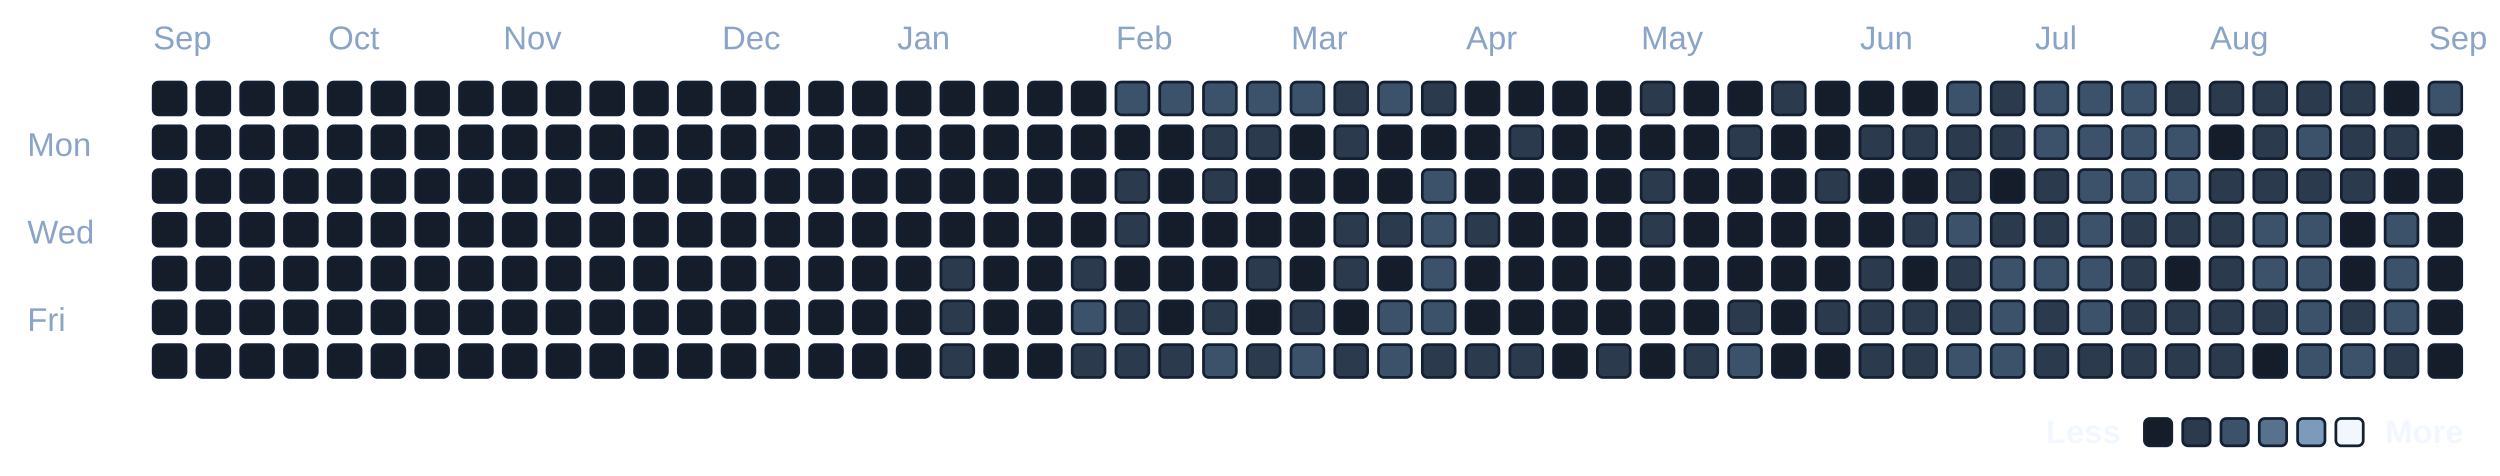
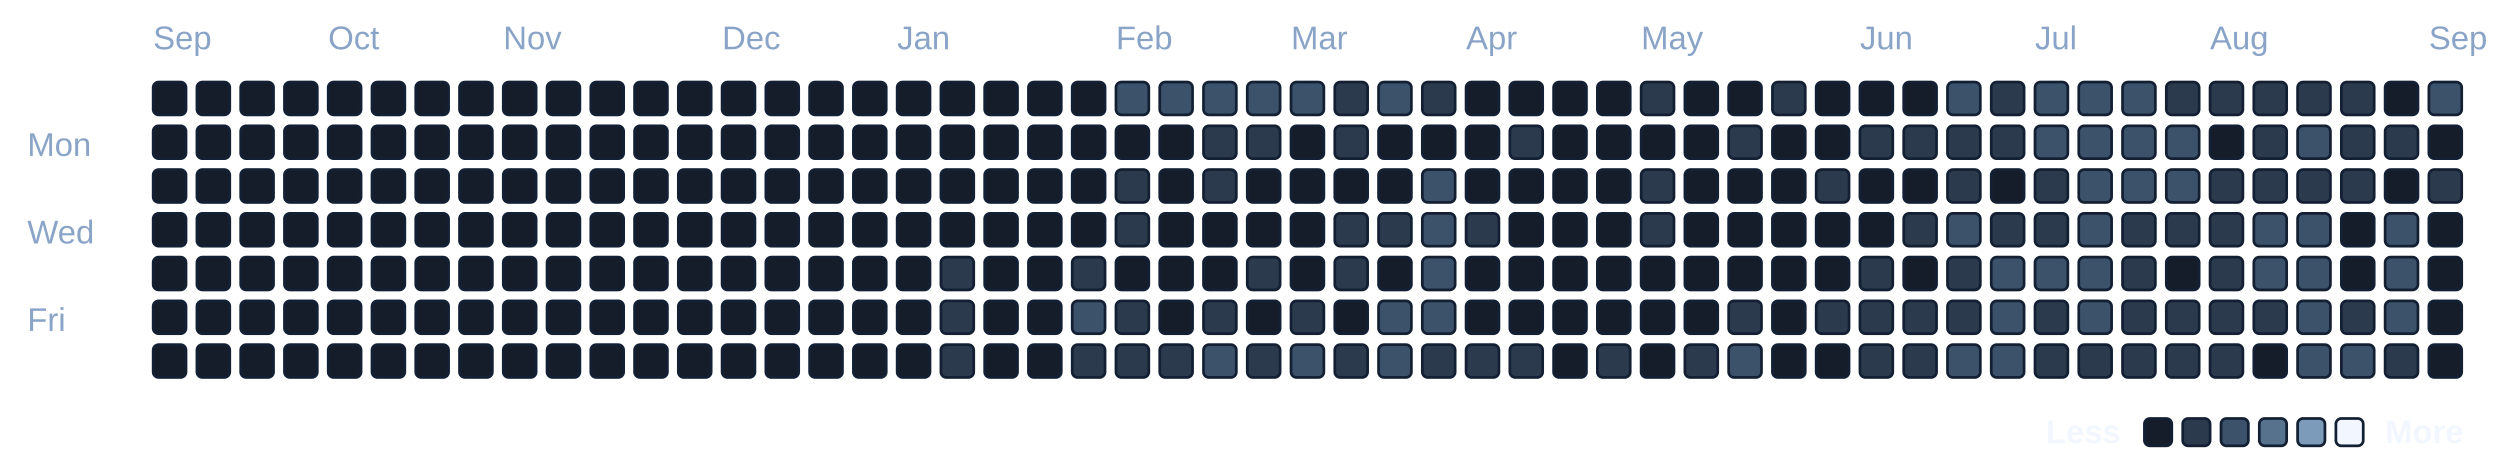
<svg xmlns="http://www.w3.org/2000/svg" baseProfile="tiny" height="174" version="1.2" width="914">
  <defs />
  <text fill="#8AA4C8" font-family="Segoe UI, Arial, sans-serif" font-size="12px" x="56" y="18">Sep</text>
  <text fill="#8AA4C8" font-family="Segoe UI, Arial, sans-serif" font-size="12px" x="120" y="18">Oct</text>
  <text fill="#8AA4C8" font-family="Segoe UI, Arial, sans-serif" font-size="12px" x="184" y="18">Nov</text>
  <text fill="#8AA4C8" font-family="Segoe UI, Arial, sans-serif" font-size="12px" x="264" y="18">Dec</text>
  <text fill="#8AA4C8" font-family="Segoe UI, Arial, sans-serif" font-size="12px" x="328" y="18">Jan</text>
  <text fill="#8AA4C8" font-family="Segoe UI, Arial, sans-serif" font-size="12px" x="408" y="18">Feb</text>
  <text fill="#8AA4C8" font-family="Segoe UI, Arial, sans-serif" font-size="12px" x="472" y="18">Mar</text>
  <text fill="#8AA4C8" font-family="Segoe UI, Arial, sans-serif" font-size="12px" x="536" y="18">Apr</text>
  <text fill="#8AA4C8" font-family="Segoe UI, Arial, sans-serif" font-size="12px" x="600" y="18">May</text>
  <text fill="#8AA4C8" font-family="Segoe UI, Arial, sans-serif" font-size="12px" x="680" y="18">Jun</text>
  <text fill="#8AA4C8" font-family="Segoe UI, Arial, sans-serif" font-size="12px" x="744" y="18">Jul</text>
  <text fill="#8AA4C8" font-family="Segoe UI, Arial, sans-serif" font-size="12px" x="808" y="18">Aug</text>
  <text fill="#8AA4C8" font-family="Segoe UI, Arial, sans-serif" font-size="12px" x="888" y="18">Sep</text>
  <text fill="#8AA4C8" font-family="Segoe UI, Arial, sans-serif" font-size="12px" x="10" y="57">Mon</text>
  <text fill="#8AA4C8" font-family="Segoe UI, Arial, sans-serif" font-size="12px" x="10" y="89">Wed</text>
  <text fill="#8AA4C8" font-family="Segoe UI, Arial, sans-serif" font-size="12px" x="10" y="121">Fri</text>
  <rect fill="#151D2B" height="12" rx="2" ry="2" stroke="#132033" stroke-width="1" width="12" x="56" y="30" />
  <rect fill="#151D2B" height="12" rx="2" ry="2" stroke="#132033" stroke-width="1" width="12" x="56" y="46" />
  <rect fill="#151D2B" height="12" rx="2" ry="2" stroke="#132033" stroke-width="1" width="12" x="56" y="62" />
  <rect fill="#151D2B" height="12" rx="2" ry="2" stroke="#132033" stroke-width="1" width="12" x="56" y="78" />
  <rect fill="#151D2B" height="12" rx="2" ry="2" stroke="#132033" stroke-width="1" width="12" x="56" y="94" />
  <rect fill="#151D2B" height="12" rx="2" ry="2" stroke="#132033" stroke-width="1" width="12" x="56" y="110" />
  <rect fill="#151D2B" height="12" rx="2" ry="2" stroke="#132033" stroke-width="1" width="12" x="56" y="126" />
  <rect fill="#151D2B" height="12" rx="2" ry="2" stroke="#132033" stroke-width="1" width="12" x="72" y="30" />
  <rect fill="#151D2B" height="12" rx="2" ry="2" stroke="#132033" stroke-width="1" width="12" x="72" y="46" />
  <rect fill="#151D2B" height="12" rx="2" ry="2" stroke="#132033" stroke-width="1" width="12" x="72" y="62" />
  <rect fill="#151D2B" height="12" rx="2" ry="2" stroke="#132033" stroke-width="1" width="12" x="72" y="78" />
  <rect fill="#151D2B" height="12" rx="2" ry="2" stroke="#132033" stroke-width="1" width="12" x="72" y="94" />
  <rect fill="#151D2B" height="12" rx="2" ry="2" stroke="#132033" stroke-width="1" width="12" x="72" y="110" />
  <rect fill="#151D2B" height="12" rx="2" ry="2" stroke="#132033" stroke-width="1" width="12" x="72" y="126" />
  <rect fill="#151D2B" height="12" rx="2" ry="2" stroke="#132033" stroke-width="1" width="12" x="88" y="30" />
  <rect fill="#151D2B" height="12" rx="2" ry="2" stroke="#132033" stroke-width="1" width="12" x="88" y="46" />
  <rect fill="#151D2B" height="12" rx="2" ry="2" stroke="#132033" stroke-width="1" width="12" x="88" y="62" />
  <rect fill="#151D2B" height="12" rx="2" ry="2" stroke="#132033" stroke-width="1" width="12" x="88" y="78" />
  <rect fill="#151D2B" height="12" rx="2" ry="2" stroke="#132033" stroke-width="1" width="12" x="88" y="94" />
  <rect fill="#151D2B" height="12" rx="2" ry="2" stroke="#132033" stroke-width="1" width="12" x="88" y="110" />
  <rect fill="#151D2B" height="12" rx="2" ry="2" stroke="#132033" stroke-width="1" width="12" x="88" y="126" />
  <rect fill="#151D2B" height="12" rx="2" ry="2" stroke="#132033" stroke-width="1" width="12" x="104" y="30" />
  <rect fill="#151D2B" height="12" rx="2" ry="2" stroke="#132033" stroke-width="1" width="12" x="104" y="46" />
  <rect fill="#151D2B" height="12" rx="2" ry="2" stroke="#132033" stroke-width="1" width="12" x="104" y="62" />
  <rect fill="#151D2B" height="12" rx="2" ry="2" stroke="#132033" stroke-width="1" width="12" x="104" y="78" />
  <rect fill="#151D2B" height="12" rx="2" ry="2" stroke="#132033" stroke-width="1" width="12" x="104" y="94" />
  <rect fill="#151D2B" height="12" rx="2" ry="2" stroke="#132033" stroke-width="1" width="12" x="104" y="110" />
  <rect fill="#151D2B" height="12" rx="2" ry="2" stroke="#132033" stroke-width="1" width="12" x="104" y="126" />
  <rect fill="#151D2B" height="12" rx="2" ry="2" stroke="#132033" stroke-width="1" width="12" x="120" y="30" />
  <rect fill="#151D2B" height="12" rx="2" ry="2" stroke="#132033" stroke-width="1" width="12" x="120" y="46" />
  <rect fill="#151D2B" height="12" rx="2" ry="2" stroke="#132033" stroke-width="1" width="12" x="120" y="62" />
  <rect fill="#151D2B" height="12" rx="2" ry="2" stroke="#132033" stroke-width="1" width="12" x="120" y="78" />
  <rect fill="#151D2B" height="12" rx="2" ry="2" stroke="#132033" stroke-width="1" width="12" x="120" y="94" />
  <rect fill="#151D2B" height="12" rx="2" ry="2" stroke="#132033" stroke-width="1" width="12" x="120" y="110" />
  <rect fill="#151D2B" height="12" rx="2" ry="2" stroke="#132033" stroke-width="1" width="12" x="120" y="126" />
  <rect fill="#151D2B" height="12" rx="2" ry="2" stroke="#132033" stroke-width="1" width="12" x="136" y="30" />
  <rect fill="#151D2B" height="12" rx="2" ry="2" stroke="#132033" stroke-width="1" width="12" x="136" y="46" />
  <rect fill="#151D2B" height="12" rx="2" ry="2" stroke="#132033" stroke-width="1" width="12" x="136" y="62" />
  <rect fill="#151D2B" height="12" rx="2" ry="2" stroke="#132033" stroke-width="1" width="12" x="136" y="78" />
  <rect fill="#151D2B" height="12" rx="2" ry="2" stroke="#132033" stroke-width="1" width="12" x="136" y="94" />
  <rect fill="#151D2B" height="12" rx="2" ry="2" stroke="#132033" stroke-width="1" width="12" x="136" y="110" />
  <rect fill="#151D2B" height="12" rx="2" ry="2" stroke="#132033" stroke-width="1" width="12" x="136" y="126" />
  <rect fill="#151D2B" height="12" rx="2" ry="2" stroke="#132033" stroke-width="1" width="12" x="152" y="30" />
  <rect fill="#151D2B" height="12" rx="2" ry="2" stroke="#132033" stroke-width="1" width="12" x="152" y="46" />
  <rect fill="#151D2B" height="12" rx="2" ry="2" stroke="#132033" stroke-width="1" width="12" x="152" y="62" />
  <rect fill="#151D2B" height="12" rx="2" ry="2" stroke="#132033" stroke-width="1" width="12" x="152" y="78" />
  <rect fill="#151D2B" height="12" rx="2" ry="2" stroke="#132033" stroke-width="1" width="12" x="152" y="94" />
  <rect fill="#151D2B" height="12" rx="2" ry="2" stroke="#132033" stroke-width="1" width="12" x="152" y="110" />
  <rect fill="#151D2B" height="12" rx="2" ry="2" stroke="#132033" stroke-width="1" width="12" x="152" y="126" />
  <rect fill="#151D2B" height="12" rx="2" ry="2" stroke="#132033" stroke-width="1" width="12" x="168" y="30" />
  <rect fill="#151D2B" height="12" rx="2" ry="2" stroke="#132033" stroke-width="1" width="12" x="168" y="46" />
  <rect fill="#151D2B" height="12" rx="2" ry="2" stroke="#132033" stroke-width="1" width="12" x="168" y="62" />
  <rect fill="#151D2B" height="12" rx="2" ry="2" stroke="#132033" stroke-width="1" width="12" x="168" y="78" />
  <rect fill="#151D2B" height="12" rx="2" ry="2" stroke="#132033" stroke-width="1" width="12" x="168" y="94" />
  <rect fill="#151D2B" height="12" rx="2" ry="2" stroke="#132033" stroke-width="1" width="12" x="168" y="110" />
  <rect fill="#151D2B" height="12" rx="2" ry="2" stroke="#132033" stroke-width="1" width="12" x="168" y="126" />
  <rect fill="#151D2B" height="12" rx="2" ry="2" stroke="#132033" stroke-width="1" width="12" x="184" y="30" />
  <rect fill="#151D2B" height="12" rx="2" ry="2" stroke="#132033" stroke-width="1" width="12" x="184" y="46" />
  <rect fill="#151D2B" height="12" rx="2" ry="2" stroke="#132033" stroke-width="1" width="12" x="184" y="62" />
  <rect fill="#151D2B" height="12" rx="2" ry="2" stroke="#132033" stroke-width="1" width="12" x="184" y="78" />
  <rect fill="#151D2B" height="12" rx="2" ry="2" stroke="#132033" stroke-width="1" width="12" x="184" y="94" />
  <rect fill="#151D2B" height="12" rx="2" ry="2" stroke="#132033" stroke-width="1" width="12" x="184" y="110" />
  <rect fill="#151D2B" height="12" rx="2" ry="2" stroke="#132033" stroke-width="1" width="12" x="184" y="126" />
  <rect fill="#151D2B" height="12" rx="2" ry="2" stroke="#132033" stroke-width="1" width="12" x="200" y="30" />
  <rect fill="#151D2B" height="12" rx="2" ry="2" stroke="#132033" stroke-width="1" width="12" x="200" y="46" />
  <rect fill="#151D2B" height="12" rx="2" ry="2" stroke="#132033" stroke-width="1" width="12" x="200" y="62" />
  <rect fill="#151D2B" height="12" rx="2" ry="2" stroke="#132033" stroke-width="1" width="12" x="200" y="78" />
  <rect fill="#151D2B" height="12" rx="2" ry="2" stroke="#132033" stroke-width="1" width="12" x="200" y="94" />
  <rect fill="#151D2B" height="12" rx="2" ry="2" stroke="#132033" stroke-width="1" width="12" x="200" y="110" />
  <rect fill="#151D2B" height="12" rx="2" ry="2" stroke="#132033" stroke-width="1" width="12" x="200" y="126" />
  <rect fill="#151D2B" height="12" rx="2" ry="2" stroke="#132033" stroke-width="1" width="12" x="216" y="30" />
  <rect fill="#151D2B" height="12" rx="2" ry="2" stroke="#132033" stroke-width="1" width="12" x="216" y="46" />
  <rect fill="#151D2B" height="12" rx="2" ry="2" stroke="#132033" stroke-width="1" width="12" x="216" y="62" />
  <rect fill="#151D2B" height="12" rx="2" ry="2" stroke="#132033" stroke-width="1" width="12" x="216" y="78" />
  <rect fill="#151D2B" height="12" rx="2" ry="2" stroke="#132033" stroke-width="1" width="12" x="216" y="94" />
  <rect fill="#151D2B" height="12" rx="2" ry="2" stroke="#132033" stroke-width="1" width="12" x="216" y="110" />
  <rect fill="#151D2B" height="12" rx="2" ry="2" stroke="#132033" stroke-width="1" width="12" x="216" y="126" />
  <rect fill="#151D2B" height="12" rx="2" ry="2" stroke="#132033" stroke-width="1" width="12" x="232" y="30" />
  <rect fill="#151D2B" height="12" rx="2" ry="2" stroke="#132033" stroke-width="1" width="12" x="232" y="46" />
  <rect fill="#151D2B" height="12" rx="2" ry="2" stroke="#132033" stroke-width="1" width="12" x="232" y="62" />
  <rect fill="#151D2B" height="12" rx="2" ry="2" stroke="#132033" stroke-width="1" width="12" x="232" y="78" />
  <rect fill="#151D2B" height="12" rx="2" ry="2" stroke="#132033" stroke-width="1" width="12" x="232" y="94" />
  <rect fill="#151D2B" height="12" rx="2" ry="2" stroke="#132033" stroke-width="1" width="12" x="232" y="110" />
  <rect fill="#151D2B" height="12" rx="2" ry="2" stroke="#132033" stroke-width="1" width="12" x="232" y="126" />
  <rect fill="#151D2B" height="12" rx="2" ry="2" stroke="#132033" stroke-width="1" width="12" x="248" y="30" />
  <rect fill="#151D2B" height="12" rx="2" ry="2" stroke="#132033" stroke-width="1" width="12" x="248" y="46" />
  <rect fill="#151D2B" height="12" rx="2" ry="2" stroke="#132033" stroke-width="1" width="12" x="248" y="62" />
  <rect fill="#151D2B" height="12" rx="2" ry="2" stroke="#132033" stroke-width="1" width="12" x="248" y="78" />
  <rect fill="#151D2B" height="12" rx="2" ry="2" stroke="#132033" stroke-width="1" width="12" x="248" y="94" />
  <rect fill="#151D2B" height="12" rx="2" ry="2" stroke="#132033" stroke-width="1" width="12" x="248" y="110" />
  <rect fill="#151D2B" height="12" rx="2" ry="2" stroke="#132033" stroke-width="1" width="12" x="248" y="126" />
  <rect fill="#151D2B" height="12" rx="2" ry="2" stroke="#132033" stroke-width="1" width="12" x="264" y="30" />
  <rect fill="#151D2B" height="12" rx="2" ry="2" stroke="#132033" stroke-width="1" width="12" x="264" y="46" />
  <rect fill="#151D2B" height="12" rx="2" ry="2" stroke="#132033" stroke-width="1" width="12" x="264" y="62" />
  <rect fill="#151D2B" height="12" rx="2" ry="2" stroke="#132033" stroke-width="1" width="12" x="264" y="78" />
  <rect fill="#151D2B" height="12" rx="2" ry="2" stroke="#132033" stroke-width="1" width="12" x="264" y="94" />
  <rect fill="#151D2B" height="12" rx="2" ry="2" stroke="#132033" stroke-width="1" width="12" x="264" y="110" />
  <rect fill="#151D2B" height="12" rx="2" ry="2" stroke="#132033" stroke-width="1" width="12" x="264" y="126" />
  <rect fill="#151D2B" height="12" rx="2" ry="2" stroke="#132033" stroke-width="1" width="12" x="280" y="30" />
  <rect fill="#151D2B" height="12" rx="2" ry="2" stroke="#132033" stroke-width="1" width="12" x="280" y="46" />
  <rect fill="#151D2B" height="12" rx="2" ry="2" stroke="#132033" stroke-width="1" width="12" x="280" y="62" />
  <rect fill="#151D2B" height="12" rx="2" ry="2" stroke="#132033" stroke-width="1" width="12" x="280" y="78" />
  <rect fill="#151D2B" height="12" rx="2" ry="2" stroke="#132033" stroke-width="1" width="12" x="280" y="94" />
  <rect fill="#151D2B" height="12" rx="2" ry="2" stroke="#132033" stroke-width="1" width="12" x="280" y="110" />
  <rect fill="#151D2B" height="12" rx="2" ry="2" stroke="#132033" stroke-width="1" width="12" x="280" y="126" />
  <rect fill="#151D2B" height="12" rx="2" ry="2" stroke="#132033" stroke-width="1" width="12" x="296" y="30" />
  <rect fill="#151D2B" height="12" rx="2" ry="2" stroke="#132033" stroke-width="1" width="12" x="296" y="46" />
  <rect fill="#151D2B" height="12" rx="2" ry="2" stroke="#132033" stroke-width="1" width="12" x="296" y="62" />
  <rect fill="#151D2B" height="12" rx="2" ry="2" stroke="#132033" stroke-width="1" width="12" x="296" y="78" />
  <rect fill="#151D2B" height="12" rx="2" ry="2" stroke="#132033" stroke-width="1" width="12" x="296" y="94" />
  <rect fill="#151D2B" height="12" rx="2" ry="2" stroke="#132033" stroke-width="1" width="12" x="296" y="110" />
  <rect fill="#151D2B" height="12" rx="2" ry="2" stroke="#132033" stroke-width="1" width="12" x="296" y="126" />
  <rect fill="#151D2B" height="12" rx="2" ry="2" stroke="#132033" stroke-width="1" width="12" x="312" y="30" />
  <rect fill="#151D2B" height="12" rx="2" ry="2" stroke="#132033" stroke-width="1" width="12" x="312" y="46" />
  <rect fill="#151D2B" height="12" rx="2" ry="2" stroke="#132033" stroke-width="1" width="12" x="312" y="62" />
  <rect fill="#151D2B" height="12" rx="2" ry="2" stroke="#132033" stroke-width="1" width="12" x="312" y="78" />
  <rect fill="#151D2B" height="12" rx="2" ry="2" stroke="#132033" stroke-width="1" width="12" x="312" y="94" />
  <rect fill="#151D2B" height="12" rx="2" ry="2" stroke="#132033" stroke-width="1" width="12" x="312" y="110" />
  <rect fill="#151D2B" height="12" rx="2" ry="2" stroke="#132033" stroke-width="1" width="12" x="312" y="126" />
  <rect fill="#151D2B" height="12" rx="2" ry="2" stroke="#132033" stroke-width="1" width="12" x="328" y="30" />
  <rect fill="#151D2B" height="12" rx="2" ry="2" stroke="#132033" stroke-width="1" width="12" x="328" y="46" />
  <rect fill="#151D2B" height="12" rx="2" ry="2" stroke="#132033" stroke-width="1" width="12" x="328" y="62" />
  <rect fill="#151D2B" height="12" rx="2" ry="2" stroke="#132033" stroke-width="1" width="12" x="328" y="78" />
  <rect fill="#151D2B" height="12" rx="2" ry="2" stroke="#132033" stroke-width="1" width="12" x="328" y="94" />
  <rect fill="#151D2B" height="12" rx="2" ry="2" stroke="#132033" stroke-width="1" width="12" x="328" y="110" />
  <rect fill="#151D2B" height="12" rx="2" ry="2" stroke="#132033" stroke-width="1" width="12" x="328" y="126" />
  <rect fill="#151D2B" height="12" rx="2" ry="2" stroke="#132033" stroke-width="1" width="12" x="344" y="30" />
  <rect fill="#151D2B" height="12" rx="2" ry="2" stroke="#132033" stroke-width="1" width="12" x="344" y="46" />
  <rect fill="#151D2B" height="12" rx="2" ry="2" stroke="#132033" stroke-width="1" width="12" x="344" y="62" />
  <rect fill="#151D2B" height="12" rx="2" ry="2" stroke="#132033" stroke-width="1" width="12" x="344" y="78" />
  <rect fill="#2B3A4C" height="12" rx="2" ry="2" stroke="#132033" stroke-width="1" width="12" x="344" y="94" />
  <rect fill="#2B3A4C" height="12" rx="2" ry="2" stroke="#132033" stroke-width="1" width="12" x="344" y="110" />
  <rect fill="#2B3A4C" height="12" rx="2" ry="2" stroke="#132033" stroke-width="1" width="12" x="344" y="126" />
  <rect fill="#151D2B" height="12" rx="2" ry="2" stroke="#132033" stroke-width="1" width="12" x="360" y="30" />
  <rect fill="#151D2B" height="12" rx="2" ry="2" stroke="#132033" stroke-width="1" width="12" x="360" y="46" />
  <rect fill="#151D2B" height="12" rx="2" ry="2" stroke="#132033" stroke-width="1" width="12" x="360" y="62" />
  <rect fill="#151D2B" height="12" rx="2" ry="2" stroke="#132033" stroke-width="1" width="12" x="360" y="78" />
  <rect fill="#151D2B" height="12" rx="2" ry="2" stroke="#132033" stroke-width="1" width="12" x="360" y="94" />
  <rect fill="#151D2B" height="12" rx="2" ry="2" stroke="#132033" stroke-width="1" width="12" x="360" y="110" />
  <rect fill="#151D2B" height="12" rx="2" ry="2" stroke="#132033" stroke-width="1" width="12" x="360" y="126" />
  <rect fill="#151D2B" height="12" rx="2" ry="2" stroke="#132033" stroke-width="1" width="12" x="376" y="30" />
  <rect fill="#151D2B" height="12" rx="2" ry="2" stroke="#132033" stroke-width="1" width="12" x="376" y="46" />
  <rect fill="#151D2B" height="12" rx="2" ry="2" stroke="#132033" stroke-width="1" width="12" x="376" y="62" />
  <rect fill="#151D2B" height="12" rx="2" ry="2" stroke="#132033" stroke-width="1" width="12" x="376" y="78" />
  <rect fill="#151D2B" height="12" rx="2" ry="2" stroke="#132033" stroke-width="1" width="12" x="376" y="94" />
  <rect fill="#151D2B" height="12" rx="2" ry="2" stroke="#132033" stroke-width="1" width="12" x="376" y="110" />
  <rect fill="#151D2B" height="12" rx="2" ry="2" stroke="#132033" stroke-width="1" width="12" x="376" y="126" />
  <rect fill="#151D2B" height="12" rx="2" ry="2" stroke="#132033" stroke-width="1" width="12" x="392" y="30" />
  <rect fill="#151D2B" height="12" rx="2" ry="2" stroke="#132033" stroke-width="1" width="12" x="392" y="46" />
  <rect fill="#151D2B" height="12" rx="2" ry="2" stroke="#132033" stroke-width="1" width="12" x="392" y="62" />
  <rect fill="#151D2B" height="12" rx="2" ry="2" stroke="#132033" stroke-width="1" width="12" x="392" y="78" />
  <rect fill="#2B3A4C" height="12" rx="2" ry="2" stroke="#132033" stroke-width="1" width="12" x="392" y="94" />
  <rect fill="#3C526A" height="12" rx="2" ry="2" stroke="#132033" stroke-width="1" width="12" x="392" y="110" />
  <rect fill="#2B3A4C" height="12" rx="2" ry="2" stroke="#132033" stroke-width="1" width="12" x="392" y="126" />
  <rect fill="#3C526A" height="12" rx="2" ry="2" stroke="#132033" stroke-width="1" width="12" x="408" y="30" />
  <rect fill="#151D2B" height="12" rx="2" ry="2" stroke="#132033" stroke-width="1" width="12" x="408" y="46" />
  <rect fill="#2B3A4C" height="12" rx="2" ry="2" stroke="#132033" stroke-width="1" width="12" x="408" y="62" />
  <rect fill="#2B3A4C" height="12" rx="2" ry="2" stroke="#132033" stroke-width="1" width="12" x="408" y="78" />
  <rect fill="#151D2B" height="12" rx="2" ry="2" stroke="#132033" stroke-width="1" width="12" x="408" y="94" />
  <rect fill="#2B3A4C" height="12" rx="2" ry="2" stroke="#132033" stroke-width="1" width="12" x="408" y="110" />
  <rect fill="#2B3A4C" height="12" rx="2" ry="2" stroke="#132033" stroke-width="1" width="12" x="408" y="126" />
  <rect fill="#3C526A" height="12" rx="2" ry="2" stroke="#132033" stroke-width="1" width="12" x="424" y="30" />
  <rect fill="#151D2B" height="12" rx="2" ry="2" stroke="#132033" stroke-width="1" width="12" x="424" y="46" />
  <rect fill="#151D2B" height="12" rx="2" ry="2" stroke="#132033" stroke-width="1" width="12" x="424" y="62" />
  <rect fill="#151D2B" height="12" rx="2" ry="2" stroke="#132033" stroke-width="1" width="12" x="424" y="78" />
  <rect fill="#151D2B" height="12" rx="2" ry="2" stroke="#132033" stroke-width="1" width="12" x="424" y="94" />
  <rect fill="#151D2B" height="12" rx="2" ry="2" stroke="#132033" stroke-width="1" width="12" x="424" y="110" />
  <rect fill="#2B3A4C" height="12" rx="2" ry="2" stroke="#132033" stroke-width="1" width="12" x="424" y="126" />
  <rect fill="#3C526A" height="12" rx="2" ry="2" stroke="#132033" stroke-width="1" width="12" x="440" y="30" />
  <rect fill="#2B3A4C" height="12" rx="2" ry="2" stroke="#132033" stroke-width="1" width="12" x="440" y="46" />
  <rect fill="#2B3A4C" height="12" rx="2" ry="2" stroke="#132033" stroke-width="1" width="12" x="440" y="62" />
  <rect fill="#151D2B" height="12" rx="2" ry="2" stroke="#132033" stroke-width="1" width="12" x="440" y="78" />
  <rect fill="#151D2B" height="12" rx="2" ry="2" stroke="#132033" stroke-width="1" width="12" x="440" y="94" />
  <rect fill="#2B3A4C" height="12" rx="2" ry="2" stroke="#132033" stroke-width="1" width="12" x="440" y="110" />
  <rect fill="#3C526A" height="12" rx="2" ry="2" stroke="#132033" stroke-width="1" width="12" x="440" y="126" />
  <rect fill="#3C526A" height="12" rx="2" ry="2" stroke="#132033" stroke-width="1" width="12" x="456" y="30" />
  <rect fill="#2B3A4C" height="12" rx="2" ry="2" stroke="#132033" stroke-width="1" width="12" x="456" y="46" />
  <rect fill="#151D2B" height="12" rx="2" ry="2" stroke="#132033" stroke-width="1" width="12" x="456" y="62" />
  <rect fill="#151D2B" height="12" rx="2" ry="2" stroke="#132033" stroke-width="1" width="12" x="456" y="78" />
  <rect fill="#2B3A4C" height="12" rx="2" ry="2" stroke="#132033" stroke-width="1" width="12" x="456" y="94" />
  <rect fill="#151D2B" height="12" rx="2" ry="2" stroke="#132033" stroke-width="1" width="12" x="456" y="110" />
  <rect fill="#2B3A4C" height="12" rx="2" ry="2" stroke="#132033" stroke-width="1" width="12" x="456" y="126" />
  <rect fill="#3C526A" height="12" rx="2" ry="2" stroke="#132033" stroke-width="1" width="12" x="472" y="30" />
  <rect fill="#151D2B" height="12" rx="2" ry="2" stroke="#132033" stroke-width="1" width="12" x="472" y="46" />
  <rect fill="#151D2B" height="12" rx="2" ry="2" stroke="#132033" stroke-width="1" width="12" x="472" y="62" />
  <rect fill="#151D2B" height="12" rx="2" ry="2" stroke="#132033" stroke-width="1" width="12" x="472" y="78" />
  <rect fill="#151D2B" height="12" rx="2" ry="2" stroke="#132033" stroke-width="1" width="12" x="472" y="94" />
  <rect fill="#2B3A4C" height="12" rx="2" ry="2" stroke="#132033" stroke-width="1" width="12" x="472" y="110" />
  <rect fill="#3C526A" height="12" rx="2" ry="2" stroke="#132033" stroke-width="1" width="12" x="472" y="126" />
  <rect fill="#2B3A4C" height="12" rx="2" ry="2" stroke="#132033" stroke-width="1" width="12" x="488" y="30" />
  <rect fill="#2B3A4C" height="12" rx="2" ry="2" stroke="#132033" stroke-width="1" width="12" x="488" y="46" />
  <rect fill="#151D2B" height="12" rx="2" ry="2" stroke="#132033" stroke-width="1" width="12" x="488" y="62" />
  <rect fill="#2B3A4C" height="12" rx="2" ry="2" stroke="#132033" stroke-width="1" width="12" x="488" y="78" />
  <rect fill="#2B3A4C" height="12" rx="2" ry="2" stroke="#132033" stroke-width="1" width="12" x="488" y="94" />
  <rect fill="#151D2B" height="12" rx="2" ry="2" stroke="#132033" stroke-width="1" width="12" x="488" y="110" />
  <rect fill="#2B3A4C" height="12" rx="2" ry="2" stroke="#132033" stroke-width="1" width="12" x="488" y="126" />
  <rect fill="#3C526A" height="12" rx="2" ry="2" stroke="#132033" stroke-width="1" width="12" x="504" y="30" />
  <rect fill="#151D2B" height="12" rx="2" ry="2" stroke="#132033" stroke-width="1" width="12" x="504" y="46" />
  <rect fill="#151D2B" height="12" rx="2" ry="2" stroke="#132033" stroke-width="1" width="12" x="504" y="62" />
  <rect fill="#2B3A4C" height="12" rx="2" ry="2" stroke="#132033" stroke-width="1" width="12" x="504" y="78" />
  <rect fill="#151D2B" height="12" rx="2" ry="2" stroke="#132033" stroke-width="1" width="12" x="504" y="94" />
  <rect fill="#3C526A" height="12" rx="2" ry="2" stroke="#132033" stroke-width="1" width="12" x="504" y="110" />
  <rect fill="#3C526A" height="12" rx="2" ry="2" stroke="#132033" stroke-width="1" width="12" x="504" y="126" />
  <rect fill="#2B3A4C" height="12" rx="2" ry="2" stroke="#132033" stroke-width="1" width="12" x="520" y="30" />
  <rect fill="#151D2B" height="12" rx="2" ry="2" stroke="#132033" stroke-width="1" width="12" x="520" y="46" />
  <rect fill="#3C526A" height="12" rx="2" ry="2" stroke="#132033" stroke-width="1" width="12" x="520" y="62" />
  <rect fill="#3C526A" height="12" rx="2" ry="2" stroke="#132033" stroke-width="1" width="12" x="520" y="78" />
  <rect fill="#3C526A" height="12" rx="2" ry="2" stroke="#132033" stroke-width="1" width="12" x="520" y="94" />
  <rect fill="#3C526A" height="12" rx="2" ry="2" stroke="#132033" stroke-width="1" width="12" x="520" y="110" />
  <rect fill="#2B3A4C" height="12" rx="2" ry="2" stroke="#132033" stroke-width="1" width="12" x="520" y="126" />
  <rect fill="#151D2B" height="12" rx="2" ry="2" stroke="#132033" stroke-width="1" width="12" x="536" y="30" />
  <rect fill="#151D2B" height="12" rx="2" ry="2" stroke="#132033" stroke-width="1" width="12" x="536" y="46" />
  <rect fill="#151D2B" height="12" rx="2" ry="2" stroke="#132033" stroke-width="1" width="12" x="536" y="62" />
  <rect fill="#2B3A4C" height="12" rx="2" ry="2" stroke="#132033" stroke-width="1" width="12" x="536" y="78" />
  <rect fill="#151D2B" height="12" rx="2" ry="2" stroke="#132033" stroke-width="1" width="12" x="536" y="94" />
  <rect fill="#151D2B" height="12" rx="2" ry="2" stroke="#132033" stroke-width="1" width="12" x="536" y="110" />
  <rect fill="#2B3A4C" height="12" rx="2" ry="2" stroke="#132033" stroke-width="1" width="12" x="536" y="126" />
  <rect fill="#151D2B" height="12" rx="2" ry="2" stroke="#132033" stroke-width="1" width="12" x="552" y="30" />
  <rect fill="#2B3A4C" height="12" rx="2" ry="2" stroke="#132033" stroke-width="1" width="12" x="552" y="46" />
  <rect fill="#151D2B" height="12" rx="2" ry="2" stroke="#132033" stroke-width="1" width="12" x="552" y="62" />
  <rect fill="#151D2B" height="12" rx="2" ry="2" stroke="#132033" stroke-width="1" width="12" x="552" y="78" />
  <rect fill="#151D2B" height="12" rx="2" ry="2" stroke="#132033" stroke-width="1" width="12" x="552" y="94" />
  <rect fill="#151D2B" height="12" rx="2" ry="2" stroke="#132033" stroke-width="1" width="12" x="552" y="110" />
  <rect fill="#2B3A4C" height="12" rx="2" ry="2" stroke="#132033" stroke-width="1" width="12" x="552" y="126" />
  <rect fill="#151D2B" height="12" rx="2" ry="2" stroke="#132033" stroke-width="1" width="12" x="568" y="30" />
  <rect fill="#151D2B" height="12" rx="2" ry="2" stroke="#132033" stroke-width="1" width="12" x="568" y="46" />
  <rect fill="#151D2B" height="12" rx="2" ry="2" stroke="#132033" stroke-width="1" width="12" x="568" y="62" />
  <rect fill="#151D2B" height="12" rx="2" ry="2" stroke="#132033" stroke-width="1" width="12" x="568" y="78" />
  <rect fill="#151D2B" height="12" rx="2" ry="2" stroke="#132033" stroke-width="1" width="12" x="568" y="94" />
  <rect fill="#151D2B" height="12" rx="2" ry="2" stroke="#132033" stroke-width="1" width="12" x="568" y="110" />
  <rect fill="#151D2B" height="12" rx="2" ry="2" stroke="#132033" stroke-width="1" width="12" x="568" y="126" />
  <rect fill="#151D2B" height="12" rx="2" ry="2" stroke="#132033" stroke-width="1" width="12" x="584" y="30" />
  <rect fill="#151D2B" height="12" rx="2" ry="2" stroke="#132033" stroke-width="1" width="12" x="584" y="46" />
  <rect fill="#151D2B" height="12" rx="2" ry="2" stroke="#132033" stroke-width="1" width="12" x="584" y="62" />
  <rect fill="#151D2B" height="12" rx="2" ry="2" stroke="#132033" stroke-width="1" width="12" x="584" y="78" />
  <rect fill="#151D2B" height="12" rx="2" ry="2" stroke="#132033" stroke-width="1" width="12" x="584" y="94" />
  <rect fill="#151D2B" height="12" rx="2" ry="2" stroke="#132033" stroke-width="1" width="12" x="584" y="110" />
  <rect fill="#2B3A4C" height="12" rx="2" ry="2" stroke="#132033" stroke-width="1" width="12" x="584" y="126" />
  <rect fill="#2B3A4C" height="12" rx="2" ry="2" stroke="#132033" stroke-width="1" width="12" x="600" y="30" />
  <rect fill="#151D2B" height="12" rx="2" ry="2" stroke="#132033" stroke-width="1" width="12" x="600" y="46" />
  <rect fill="#2B3A4C" height="12" rx="2" ry="2" stroke="#132033" stroke-width="1" width="12" x="600" y="62" />
  <rect fill="#2B3A4C" height="12" rx="2" ry="2" stroke="#132033" stroke-width="1" width="12" x="600" y="78" />
  <rect fill="#151D2B" height="12" rx="2" ry="2" stroke="#132033" stroke-width="1" width="12" x="600" y="94" />
  <rect fill="#151D2B" height="12" rx="2" ry="2" stroke="#132033" stroke-width="1" width="12" x="600" y="110" />
  <rect fill="#151D2B" height="12" rx="2" ry="2" stroke="#132033" stroke-width="1" width="12" x="600" y="126" />
  <rect fill="#151D2B" height="12" rx="2" ry="2" stroke="#132033" stroke-width="1" width="12" x="616" y="30" />
  <rect fill="#151D2B" height="12" rx="2" ry="2" stroke="#132033" stroke-width="1" width="12" x="616" y="46" />
  <rect fill="#151D2B" height="12" rx="2" ry="2" stroke="#132033" stroke-width="1" width="12" x="616" y="62" />
  <rect fill="#151D2B" height="12" rx="2" ry="2" stroke="#132033" stroke-width="1" width="12" x="616" y="78" />
  <rect fill="#151D2B" height="12" rx="2" ry="2" stroke="#132033" stroke-width="1" width="12" x="616" y="94" />
  <rect fill="#151D2B" height="12" rx="2" ry="2" stroke="#132033" stroke-width="1" width="12" x="616" y="110" />
  <rect fill="#2B3A4C" height="12" rx="2" ry="2" stroke="#132033" stroke-width="1" width="12" x="616" y="126" />
  <rect fill="#151D2B" height="12" rx="2" ry="2" stroke="#132033" stroke-width="1" width="12" x="632" y="30" />
  <rect fill="#2B3A4C" height="12" rx="2" ry="2" stroke="#132033" stroke-width="1" width="12" x="632" y="46" />
  <rect fill="#151D2B" height="12" rx="2" ry="2" stroke="#132033" stroke-width="1" width="12" x="632" y="62" />
  <rect fill="#151D2B" height="12" rx="2" ry="2" stroke="#132033" stroke-width="1" width="12" x="632" y="78" />
  <rect fill="#151D2B" height="12" rx="2" ry="2" stroke="#132033" stroke-width="1" width="12" x="632" y="94" />
  <rect fill="#2B3A4C" height="12" rx="2" ry="2" stroke="#132033" stroke-width="1" width="12" x="632" y="110" />
  <rect fill="#3C526A" height="12" rx="2" ry="2" stroke="#132033" stroke-width="1" width="12" x="632" y="126" />
  <rect fill="#2B3A4C" height="12" rx="2" ry="2" stroke="#132033" stroke-width="1" width="12" x="648" y="30" />
  <rect fill="#151D2B" height="12" rx="2" ry="2" stroke="#132033" stroke-width="1" width="12" x="648" y="46" />
  <rect fill="#151D2B" height="12" rx="2" ry="2" stroke="#132033" stroke-width="1" width="12" x="648" y="62" />
  <rect fill="#151D2B" height="12" rx="2" ry="2" stroke="#132033" stroke-width="1" width="12" x="648" y="78" />
  <rect fill="#151D2B" height="12" rx="2" ry="2" stroke="#132033" stroke-width="1" width="12" x="648" y="94" />
  <rect fill="#151D2B" height="12" rx="2" ry="2" stroke="#132033" stroke-width="1" width="12" x="648" y="110" />
  <rect fill="#151D2B" height="12" rx="2" ry="2" stroke="#132033" stroke-width="1" width="12" x="648" y="126" />
  <rect fill="#151D2B" height="12" rx="2" ry="2" stroke="#132033" stroke-width="1" width="12" x="664" y="30" />
  <rect fill="#151D2B" height="12" rx="2" ry="2" stroke="#132033" stroke-width="1" width="12" x="664" y="46" />
  <rect fill="#2B3A4C" height="12" rx="2" ry="2" stroke="#132033" stroke-width="1" width="12" x="664" y="62" />
  <rect fill="#151D2B" height="12" rx="2" ry="2" stroke="#132033" stroke-width="1" width="12" x="664" y="78" />
  <rect fill="#151D2B" height="12" rx="2" ry="2" stroke="#132033" stroke-width="1" width="12" x="664" y="94" />
  <rect fill="#2B3A4C" height="12" rx="2" ry="2" stroke="#132033" stroke-width="1" width="12" x="664" y="110" />
  <rect fill="#151D2B" height="12" rx="2" ry="2" stroke="#132033" stroke-width="1" width="12" x="664" y="126" />
  <rect fill="#151D2B" height="12" rx="2" ry="2" stroke="#132033" stroke-width="1" width="12" x="680" y="30" />
  <rect fill="#2B3A4C" height="12" rx="2" ry="2" stroke="#132033" stroke-width="1" width="12" x="680" y="46" />
  <rect fill="#151D2B" height="12" rx="2" ry="2" stroke="#132033" stroke-width="1" width="12" x="680" y="62" />
  <rect fill="#151D2B" height="12" rx="2" ry="2" stroke="#132033" stroke-width="1" width="12" x="680" y="78" />
  <rect fill="#2B3A4C" height="12" rx="2" ry="2" stroke="#132033" stroke-width="1" width="12" x="680" y="94" />
  <rect fill="#2B3A4C" height="12" rx="2" ry="2" stroke="#132033" stroke-width="1" width="12" x="680" y="110" />
  <rect fill="#2B3A4C" height="12" rx="2" ry="2" stroke="#132033" stroke-width="1" width="12" x="680" y="126" />
  <rect fill="#151D2B" height="12" rx="2" ry="2" stroke="#132033" stroke-width="1" width="12" x="696" y="30" />
  <rect fill="#2B3A4C" height="12" rx="2" ry="2" stroke="#132033" stroke-width="1" width="12" x="696" y="46" />
  <rect fill="#151D2B" height="12" rx="2" ry="2" stroke="#132033" stroke-width="1" width="12" x="696" y="62" />
  <rect fill="#2B3A4C" height="12" rx="2" ry="2" stroke="#132033" stroke-width="1" width="12" x="696" y="78" />
  <rect fill="#151D2B" height="12" rx="2" ry="2" stroke="#132033" stroke-width="1" width="12" x="696" y="94" />
  <rect fill="#2B3A4C" height="12" rx="2" ry="2" stroke="#132033" stroke-width="1" width="12" x="696" y="110" />
  <rect fill="#2B3A4C" height="12" rx="2" ry="2" stroke="#132033" stroke-width="1" width="12" x="696" y="126" />
  <rect fill="#3C526A" height="12" rx="2" ry="2" stroke="#132033" stroke-width="1" width="12" x="712" y="30" />
  <rect fill="#2B3A4C" height="12" rx="2" ry="2" stroke="#132033" stroke-width="1" width="12" x="712" y="46" />
  <rect fill="#2B3A4C" height="12" rx="2" ry="2" stroke="#132033" stroke-width="1" width="12" x="712" y="62" />
  <rect fill="#3C526A" height="12" rx="2" ry="2" stroke="#132033" stroke-width="1" width="12" x="712" y="78" />
  <rect fill="#2B3A4C" height="12" rx="2" ry="2" stroke="#132033" stroke-width="1" width="12" x="712" y="94" />
  <rect fill="#2B3A4C" height="12" rx="2" ry="2" stroke="#132033" stroke-width="1" width="12" x="712" y="110" />
  <rect fill="#3C526A" height="12" rx="2" ry="2" stroke="#132033" stroke-width="1" width="12" x="712" y="126" />
  <rect fill="#2B3A4C" height="12" rx="2" ry="2" stroke="#132033" stroke-width="1" width="12" x="728" y="30" />
  <rect fill="#2B3A4C" height="12" rx="2" ry="2" stroke="#132033" stroke-width="1" width="12" x="728" y="46" />
  <rect fill="#151D2B" height="12" rx="2" ry="2" stroke="#132033" stroke-width="1" width="12" x="728" y="62" />
  <rect fill="#2B3A4C" height="12" rx="2" ry="2" stroke="#132033" stroke-width="1" width="12" x="728" y="78" />
  <rect fill="#3C526A" height="12" rx="2" ry="2" stroke="#132033" stroke-width="1" width="12" x="728" y="94" />
  <rect fill="#3C526A" height="12" rx="2" ry="2" stroke="#132033" stroke-width="1" width="12" x="728" y="110" />
  <rect fill="#3C526A" height="12" rx="2" ry="2" stroke="#132033" stroke-width="1" width="12" x="728" y="126" />
  <rect fill="#3C526A" height="12" rx="2" ry="2" stroke="#132033" stroke-width="1" width="12" x="744" y="30" />
  <rect fill="#3C526A" height="12" rx="2" ry="2" stroke="#132033" stroke-width="1" width="12" x="744" y="46" />
  <rect fill="#2B3A4C" height="12" rx="2" ry="2" stroke="#132033" stroke-width="1" width="12" x="744" y="62" />
  <rect fill="#2B3A4C" height="12" rx="2" ry="2" stroke="#132033" stroke-width="1" width="12" x="744" y="78" />
  <rect fill="#3C526A" height="12" rx="2" ry="2" stroke="#132033" stroke-width="1" width="12" x="744" y="94" />
  <rect fill="#2B3A4C" height="12" rx="2" ry="2" stroke="#132033" stroke-width="1" width="12" x="744" y="110" />
  <rect fill="#2B3A4C" height="12" rx="2" ry="2" stroke="#132033" stroke-width="1" width="12" x="744" y="126" />
  <rect fill="#3C526A" height="12" rx="2" ry="2" stroke="#132033" stroke-width="1" width="12" x="760" y="30" />
  <rect fill="#3C526A" height="12" rx="2" ry="2" stroke="#132033" stroke-width="1" width="12" x="760" y="46" />
  <rect fill="#3C526A" height="12" rx="2" ry="2" stroke="#132033" stroke-width="1" width="12" x="760" y="62" />
  <rect fill="#3C526A" height="12" rx="2" ry="2" stroke="#132033" stroke-width="1" width="12" x="760" y="78" />
  <rect fill="#3C526A" height="12" rx="2" ry="2" stroke="#132033" stroke-width="1" width="12" x="760" y="94" />
  <rect fill="#3C526A" height="12" rx="2" ry="2" stroke="#132033" stroke-width="1" width="12" x="760" y="110" />
  <rect fill="#2B3A4C" height="12" rx="2" ry="2" stroke="#132033" stroke-width="1" width="12" x="760" y="126" />
  <rect fill="#3C526A" height="12" rx="2" ry="2" stroke="#132033" stroke-width="1" width="12" x="776" y="30" />
  <rect fill="#3C526A" height="12" rx="2" ry="2" stroke="#132033" stroke-width="1" width="12" x="776" y="46" />
  <rect fill="#3C526A" height="12" rx="2" ry="2" stroke="#132033" stroke-width="1" width="12" x="776" y="62" />
  <rect fill="#2B3A4C" height="12" rx="2" ry="2" stroke="#132033" stroke-width="1" width="12" x="776" y="78" />
  <rect fill="#2B3A4C" height="12" rx="2" ry="2" stroke="#132033" stroke-width="1" width="12" x="776" y="94" />
  <rect fill="#2B3A4C" height="12" rx="2" ry="2" stroke="#132033" stroke-width="1" width="12" x="776" y="110" />
  <rect fill="#2B3A4C" height="12" rx="2" ry="2" stroke="#132033" stroke-width="1" width="12" x="776" y="126" />
  <rect fill="#2B3A4C" height="12" rx="2" ry="2" stroke="#132033" stroke-width="1" width="12" x="792" y="30" />
  <rect fill="#3C526A" height="12" rx="2" ry="2" stroke="#132033" stroke-width="1" width="12" x="792" y="46" />
  <rect fill="#3C526A" height="12" rx="2" ry="2" stroke="#132033" stroke-width="1" width="12" x="792" y="62" />
  <rect fill="#2B3A4C" height="12" rx="2" ry="2" stroke="#132033" stroke-width="1" width="12" x="792" y="78" />
  <rect fill="#151D2B" height="12" rx="2" ry="2" stroke="#132033" stroke-width="1" width="12" x="792" y="94" />
  <rect fill="#2B3A4C" height="12" rx="2" ry="2" stroke="#132033" stroke-width="1" width="12" x="792" y="110" />
  <rect fill="#2B3A4C" height="12" rx="2" ry="2" stroke="#132033" stroke-width="1" width="12" x="792" y="126" />
  <rect fill="#2B3A4C" height="12" rx="2" ry="2" stroke="#132033" stroke-width="1" width="12" x="808" y="30" />
  <rect fill="#151D2B" height="12" rx="2" ry="2" stroke="#132033" stroke-width="1" width="12" x="808" y="46" />
  <rect fill="#2B3A4C" height="12" rx="2" ry="2" stroke="#132033" stroke-width="1" width="12" x="808" y="62" />
  <rect fill="#2B3A4C" height="12" rx="2" ry="2" stroke="#132033" stroke-width="1" width="12" x="808" y="78" />
  <rect fill="#2B3A4C" height="12" rx="2" ry="2" stroke="#132033" stroke-width="1" width="12" x="808" y="94" />
  <rect fill="#2B3A4C" height="12" rx="2" ry="2" stroke="#132033" stroke-width="1" width="12" x="808" y="110" />
  <rect fill="#2B3A4C" height="12" rx="2" ry="2" stroke="#132033" stroke-width="1" width="12" x="808" y="126" />
  <rect fill="#2B3A4C" height="12" rx="2" ry="2" stroke="#132033" stroke-width="1" width="12" x="824" y="30" />
  <rect fill="#2B3A4C" height="12" rx="2" ry="2" stroke="#132033" stroke-width="1" width="12" x="824" y="46" />
  <rect fill="#2B3A4C" height="12" rx="2" ry="2" stroke="#132033" stroke-width="1" width="12" x="824" y="62" />
  <rect fill="#3C526A" height="12" rx="2" ry="2" stroke="#132033" stroke-width="1" width="12" x="824" y="78" />
  <rect fill="#3C526A" height="12" rx="2" ry="2" stroke="#132033" stroke-width="1" width="12" x="824" y="94" />
  <rect fill="#2B3A4C" height="12" rx="2" ry="2" stroke="#132033" stroke-width="1" width="12" x="824" y="110" />
  <rect fill="#151D2B" height="12" rx="2" ry="2" stroke="#132033" stroke-width="1" width="12" x="824" y="126" />
  <rect fill="#2B3A4C" height="12" rx="2" ry="2" stroke="#132033" stroke-width="1" width="12" x="840" y="30" />
  <rect fill="#3C526A" height="12" rx="2" ry="2" stroke="#132033" stroke-width="1" width="12" x="840" y="46" />
  <rect fill="#2B3A4C" height="12" rx="2" ry="2" stroke="#132033" stroke-width="1" width="12" x="840" y="62" />
  <rect fill="#3C526A" height="12" rx="2" ry="2" stroke="#132033" stroke-width="1" width="12" x="840" y="78" />
  <rect fill="#3C526A" height="12" rx="2" ry="2" stroke="#132033" stroke-width="1" width="12" x="840" y="94" />
  <rect fill="#3C526A" height="12" rx="2" ry="2" stroke="#132033" stroke-width="1" width="12" x="840" y="110" />
  <rect fill="#3C526A" height="12" rx="2" ry="2" stroke="#132033" stroke-width="1" width="12" x="840" y="126" />
  <rect fill="#2B3A4C" height="12" rx="2" ry="2" stroke="#132033" stroke-width="1" width="12" x="856" y="30" />
  <rect fill="#2B3A4C" height="12" rx="2" ry="2" stroke="#132033" stroke-width="1" width="12" x="856" y="46" />
  <rect fill="#2B3A4C" height="12" rx="2" ry="2" stroke="#132033" stroke-width="1" width="12" x="856" y="62" />
  <rect fill="#151D2B" height="12" rx="2" ry="2" stroke="#132033" stroke-width="1" width="12" x="856" y="78" />
  <rect fill="#151D2B" height="12" rx="2" ry="2" stroke="#132033" stroke-width="1" width="12" x="856" y="94" />
  <rect fill="#2B3A4C" height="12" rx="2" ry="2" stroke="#132033" stroke-width="1" width="12" x="856" y="110" />
  <rect fill="#3C526A" height="12" rx="2" ry="2" stroke="#132033" stroke-width="1" width="12" x="856" y="126" />
  <rect fill="#151D2B" height="12" rx="2" ry="2" stroke="#132033" stroke-width="1" width="12" x="872" y="30" />
  <rect fill="#2B3A4C" height="12" rx="2" ry="2" stroke="#132033" stroke-width="1" width="12" x="872" y="46" />
  <rect fill="#151D2B" height="12" rx="2" ry="2" stroke="#132033" stroke-width="1" width="12" x="872" y="62" />
  <rect fill="#3C526A" height="12" rx="2" ry="2" stroke="#132033" stroke-width="1" width="12" x="872" y="78" />
  <rect fill="#3C526A" height="12" rx="2" ry="2" stroke="#132033" stroke-width="1" width="12" x="872" y="94" />
  <rect fill="#3C526A" height="12" rx="2" ry="2" stroke="#132033" stroke-width="1" width="12" x="872" y="110" />
  <rect fill="#2B3A4C" height="12" rx="2" ry="2" stroke="#132033" stroke-width="1" width="12" x="872" y="126" />
  <rect fill="#3C526A" height="12" rx="2" ry="2" stroke="#132033" stroke-width="1" width="12" x="888" y="30" />
  <rect fill="#151D2B" height="12" rx="2" ry="2" stroke="#132033" stroke-width="1" width="12" x="888" y="46" />
-   <rect fill="#151D2B" height="12" rx="2" ry="2" stroke="#132033" stroke-width="1" width="12" x="888" y="62" />
+   <rect fill="#2B3A4C" height="12" rx="2" ry="2" stroke="#132033" stroke-width="1" width="12" x="888" y="62" />
  <rect fill="#151D2B" height="12" rx="2" ry="2" stroke="#132033" stroke-width="1" width="12" x="888" y="78" />
  <rect fill="#151D2B" height="12" rx="2" ry="2" stroke="#132033" stroke-width="1" width="12" x="888" y="94" />
  <rect fill="#151D2B" height="12" rx="2" ry="2" stroke="#132033" stroke-width="1" width="12" x="888" y="110" />
  <rect fill="#151D2B" height="12" rx="2" ry="2" stroke="#132033" stroke-width="1" width="12" x="888" y="126" />
  <text fill="#F2F7FF" font-family="Segoe UI, Arial, sans-serif" font-size="12px" font-weight="600" x="748" y="162">Less</text>
  <rect fill="#151D2B" height="10" rx="2" ry="2" stroke="#132033" stroke-width="1" width="10" x="784" y="153" />
  <rect fill="#2B3A4C" height="10" rx="2" ry="2" stroke="#132033" stroke-width="1" width="10" x="798" y="153" />
  <rect fill="#3C526A" height="10" rx="2" ry="2" stroke="#132033" stroke-width="1" width="10" x="812" y="153" />
  <rect fill="#56728D" height="10" rx="2" ry="2" stroke="#132033" stroke-width="1" width="10" x="826" y="153" />
  <rect fill="#7C9AB9" height="10" rx="2" ry="2" stroke="#132033" stroke-width="1" width="10" x="840" y="153" />
  <rect fill="#F2F7FF" height="10" rx="2" ry="2" stroke="#132033" stroke-width="1" width="10" x="854" y="153" />
  <text fill="#F2F7FF" font-family="Segoe UI, Arial, sans-serif" font-size="12px" font-weight="600" x="872" y="162">More</text>
</svg>
